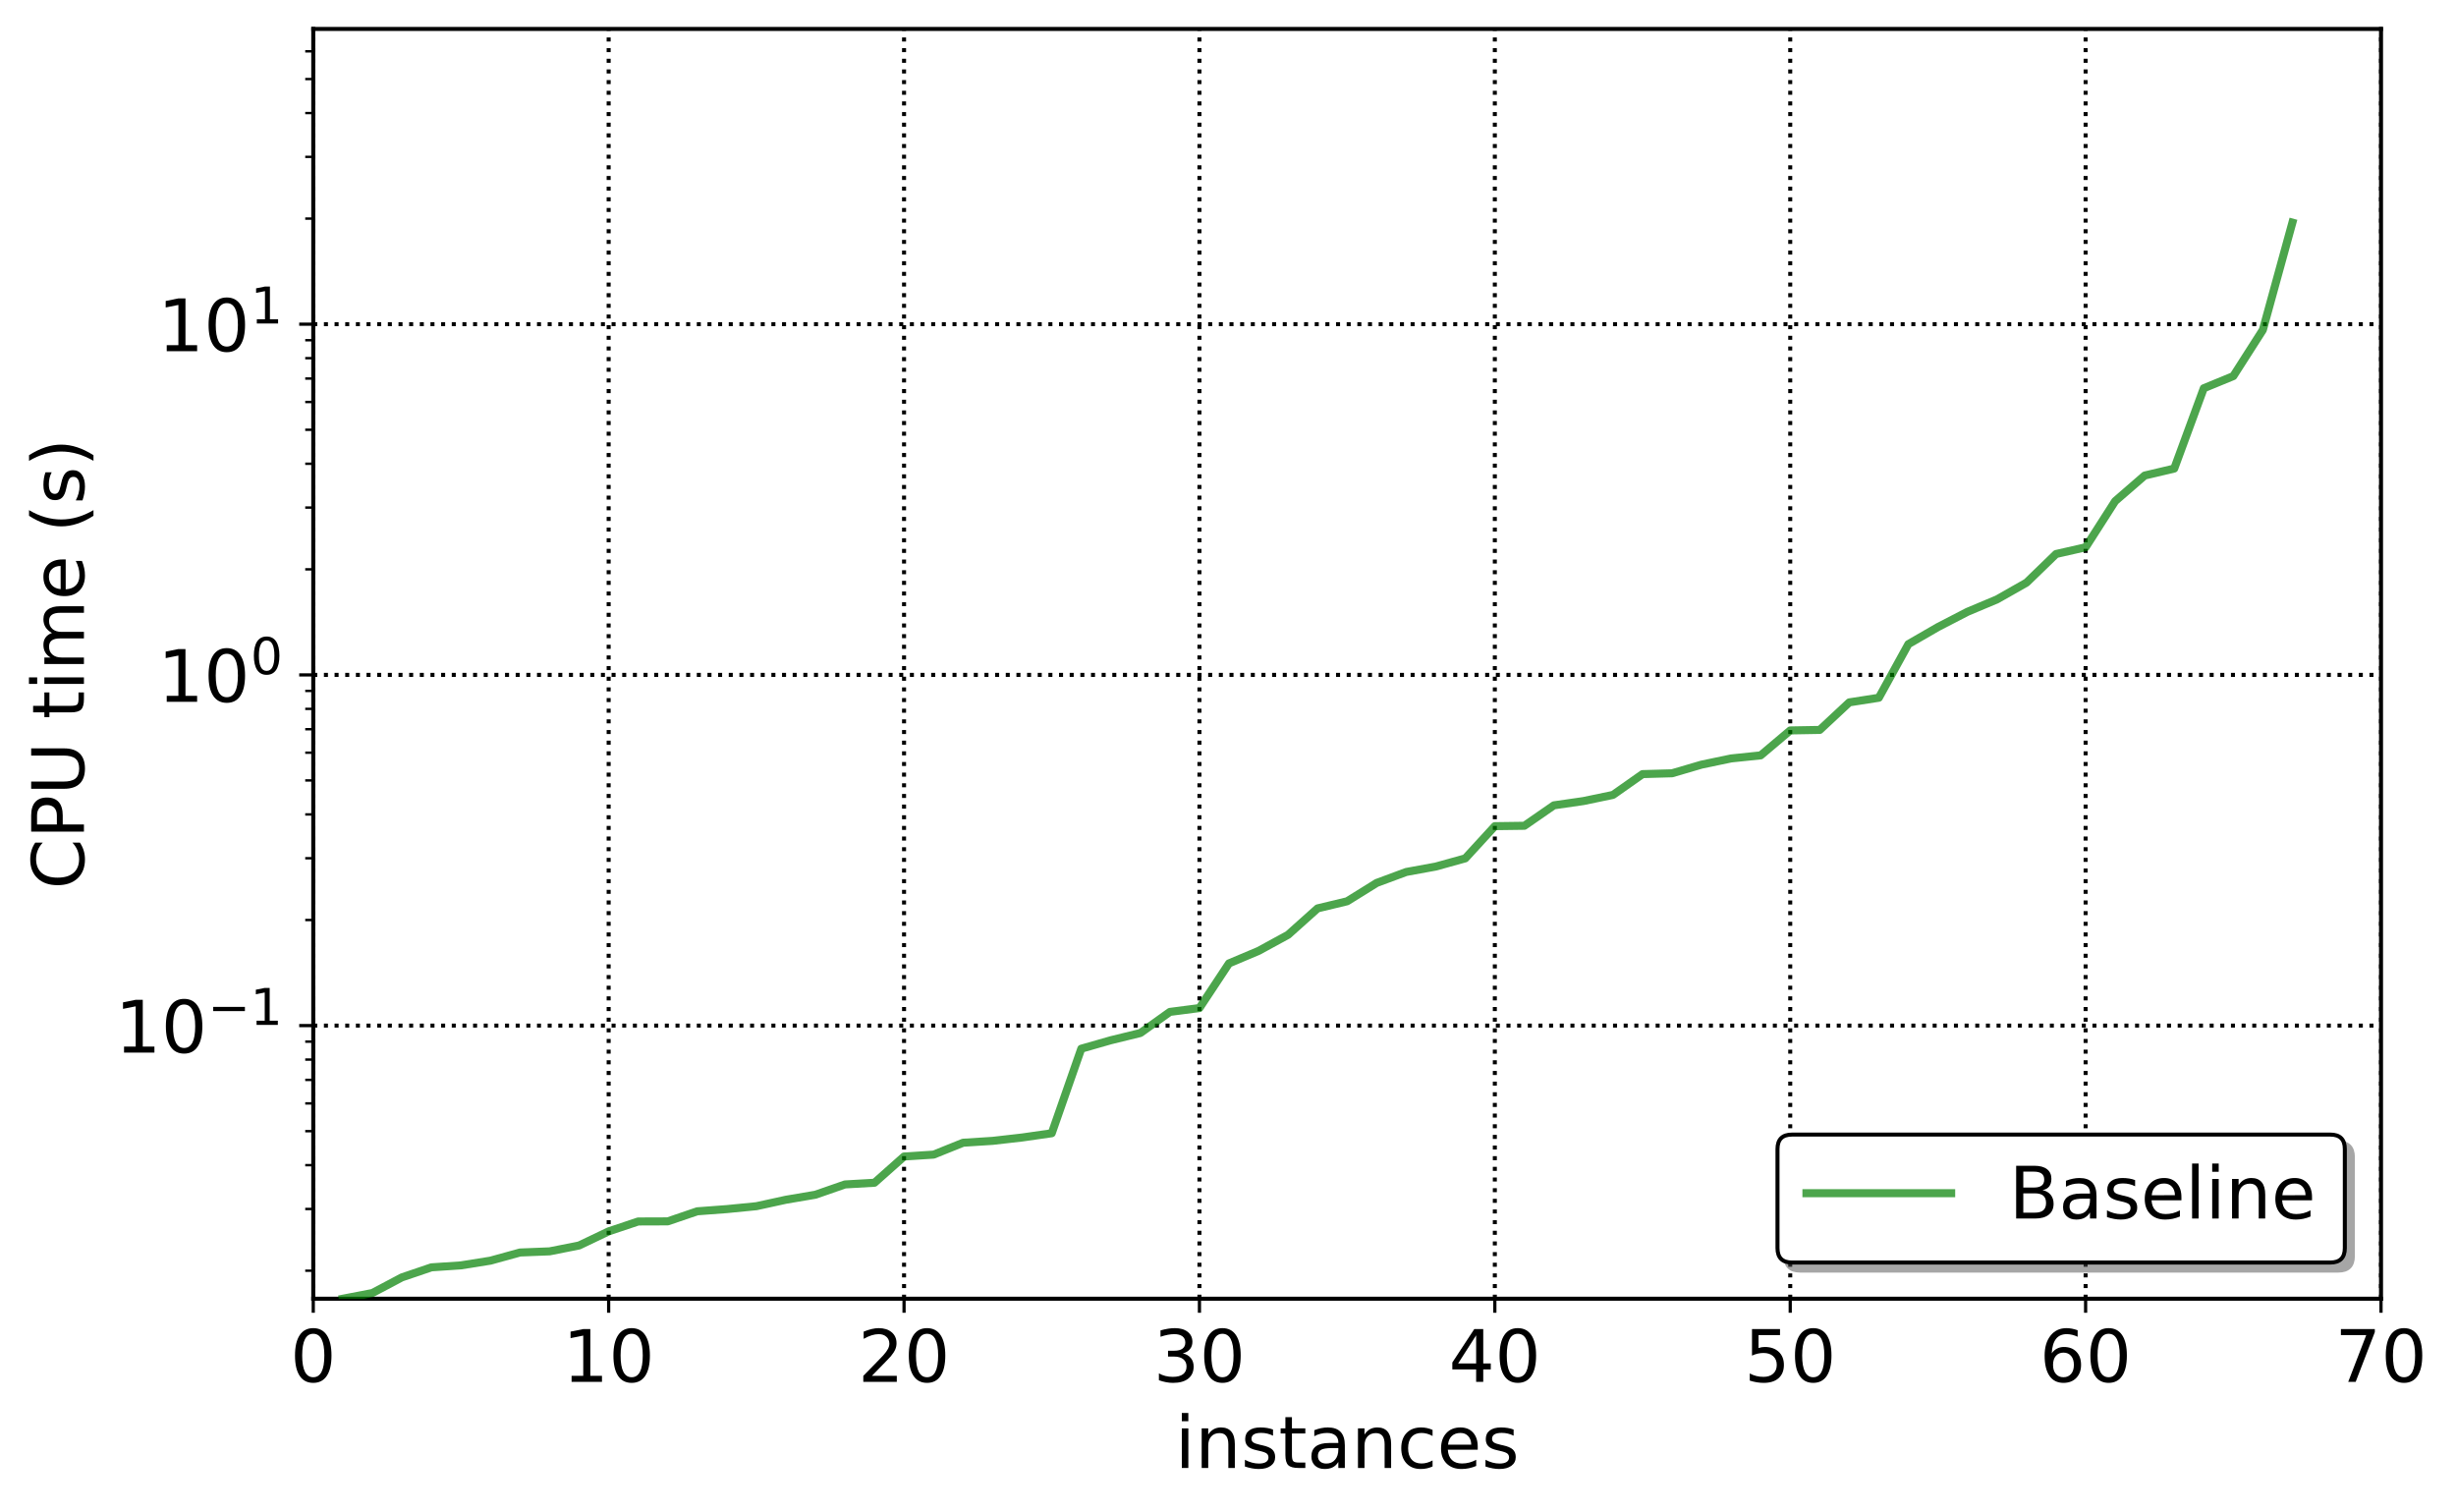
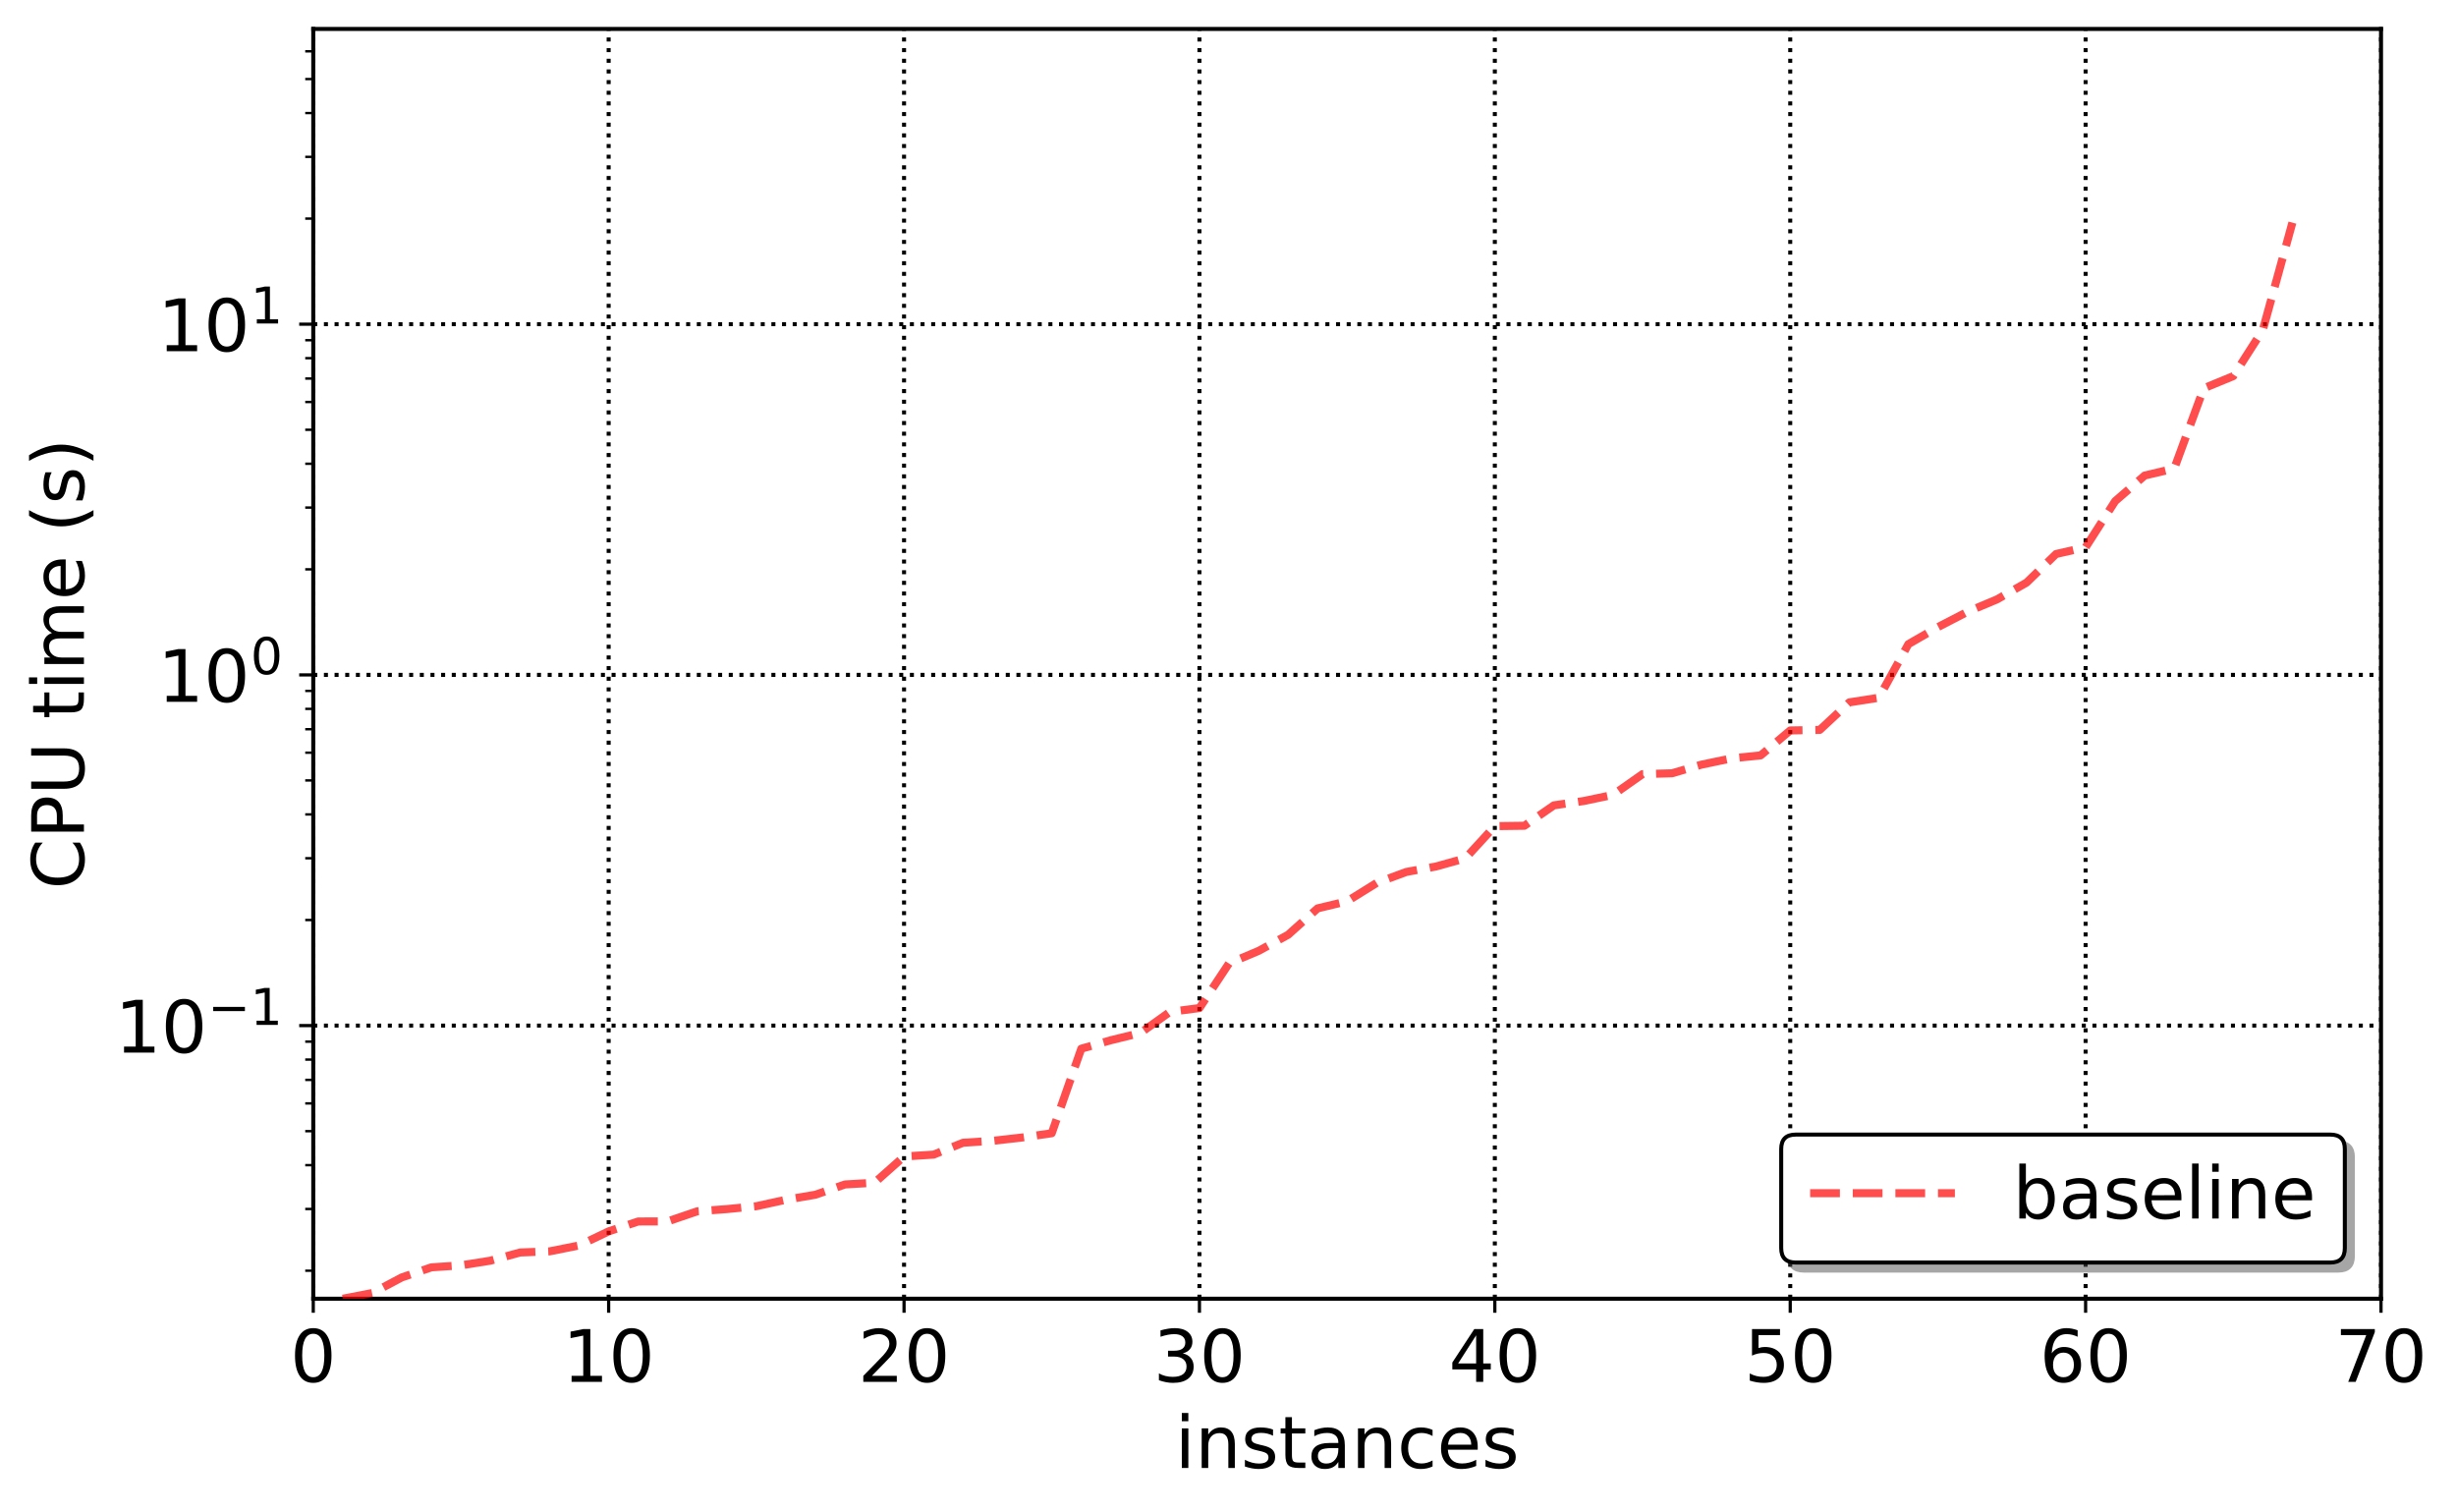
<svg xmlns="http://www.w3.org/2000/svg" xmlns:xlink="http://www.w3.org/1999/xlink" width="610.899pt" height="376.061pt" viewBox="0 0 610.899 376.061" version="1.1">
  <defs>
    <style type="text/css">*{stroke-linejoin: round; stroke-linecap: butt}</style>
  </defs>
  <g id="figure_1">
    <g id="patch_1">
      <path d="M 0 376.061  L 610.899 376.061  L 610.899 0  L 0 0  z " style="fill: #ffffff" />
    </g>
    <g id="axes_1">
      <g id="patch_2">
        <path d="M 77.921 323.02  L 592.247 323.02  L 592.247 7.2  L 77.921 7.2  z " style="fill: #ffffff" />
      </g>
      <g id="matplotlib.axis_1">
        <g id="xtick_1">
          <g id="line2d_1">
-             <path d="M 77.921 323.02  L 77.921 7.2  " clip-path="url(#p8b68c0d502)" style="fill: none; stroke-dasharray: 1,1.65; stroke-dashoffset: 0; stroke: #000000" />
+             <path d="M 77.921 323.02  L 77.921 7.2  " clip-path="url(#p8518ca86ad)" style="fill: none; stroke-dasharray: 1,1.65; stroke-dashoffset: 0; stroke: #000000" />
          </g>
          <g id="line2d_2">
            <defs>
-               <path id="m383a8f9077" d="M 0 0  L 0 3.5  " style="stroke: #000000; stroke-width: 0.8" />
+               <path id="m2bbc663493" d="M 0 0  L 0 3.5  " style="stroke: #000000; stroke-width: 0.8" />
            </defs>
            <g>
-               <use xlink:href="#m383a8f9077" x="77.921" y="323.02" style="stroke: #000000; stroke-width: 0.8" />
+               <use xlink:href="#m2bbc663493" x="77.921" y="323.02" style="stroke: #000000; stroke-width: 0.8" />
            </g>
          </g>
          <g id="text_1">
            <g transform="translate(72.19437 343.6973) scale(0.18 -0.18)">
              <defs>
                <path id="DejaVuSans-30" d="M 2034 4250  Q 1547 4250 1301 3770  Q 1056 3291 1056 2328  Q 1056 1369 1301 889  Q 1547 409 2034 409  Q 2525 409 2770 889  Q 3016 1369 3016 2328  Q 3016 3291 2770 3770  Q 2525 4250 2034 4250  z M 2034 4750  Q 2819 4750 3233 4129  Q 3647 3509 3647 2328  Q 3647 1150 3233 529  Q 2819 -91 2034 -91  Q 1250 -91 836 529  Q 422 1150 422 2328  Q 422 3509 836 4129  Q 1250 4750 2034 4750  z " transform="scale(0.015625)" />
              </defs>
              <use xlink:href="#DejaVuSans-30" />
            </g>
          </g>
        </g>
        <g id="xtick_2">
          <g id="line2d_3">
-             <path d="M 151.396 323.02  L 151.396 7.2  " clip-path="url(#p8b68c0d502)" style="fill: none; stroke-dasharray: 1,1.65; stroke-dashoffset: 0; stroke: #000000" />
+             <path d="M 151.396 323.02  L 151.396 7.2  " clip-path="url(#p8518ca86ad)" style="fill: none; stroke-dasharray: 1,1.65; stroke-dashoffset: 0; stroke: #000000" />
          </g>
          <g id="line2d_4">
            <g>
-               <use xlink:href="#m383a8f9077" x="151.396" y="323.02" style="stroke: #000000; stroke-width: 0.8" />
+               <use xlink:href="#m2bbc663493" x="151.396" y="323.02" style="stroke: #000000; stroke-width: 0.8" />
            </g>
          </g>
          <g id="text_2">
            <g transform="translate(139.9433 343.6973) scale(0.18 -0.18)">
              <defs>
                <path id="DejaVuSans-31" d="M 794 531  L 1825 531  L 1825 4091  L 703 3866  L 703 4441  L 1819 4666  L 2450 4666  L 2450 531  L 3481 531  L 3481 0  L 794 0  L 794 531  z " transform="scale(0.015625)" />
              </defs>
              <use xlink:href="#DejaVuSans-31" />
              <use xlink:href="#DejaVuSans-30" x="63.623" />
            </g>
          </g>
        </g>
        <g id="xtick_3">
          <g id="line2d_5">
-             <path d="M 224.871 323.02  L 224.871 7.2  " clip-path="url(#p8b68c0d502)" style="fill: none; stroke-dasharray: 1,1.65; stroke-dashoffset: 0; stroke: #000000" />
+             <path d="M 224.871 323.02  L 224.871 7.2  " clip-path="url(#p8518ca86ad)" style="fill: none; stroke-dasharray: 1,1.65; stroke-dashoffset: 0; stroke: #000000" />
          </g>
          <g id="line2d_6">
            <g>
-               <use xlink:href="#m383a8f9077" x="224.871" y="323.02" style="stroke: #000000; stroke-width: 0.8" />
+               <use xlink:href="#m2bbc663493" x="224.871" y="323.02" style="stroke: #000000; stroke-width: 0.8" />
            </g>
          </g>
          <g id="text_3">
            <g transform="translate(213.4184 343.6973) scale(0.18 -0.18)">
              <defs>
                <path id="DejaVuSans-32" d="M 1228 531  L 3431 531  L 3431 0  L 469 0  L 469 531  Q 828 903 1448 1529  Q 2069 2156 2228 2338  Q 2531 2678 2651 2914  Q 2772 3150 2772 3378  Q 2772 3750 2511 3984  Q 2250 4219 1831 4219  Q 1534 4219 1204 4116  Q 875 4013 500 3803  L 500 4441  Q 881 4594 1212 4672  Q 1544 4750 1819 4750  Q 2544 4750 2975 4387  Q 3406 4025 3406 3419  Q 3406 3131 3298 2873  Q 3191 2616 2906 2266  Q 2828 2175 2409 1742  Q 1991 1309 1228 531  z " transform="scale(0.015625)" />
              </defs>
              <use xlink:href="#DejaVuSans-32" />
              <use xlink:href="#DejaVuSans-30" x="63.623" />
            </g>
          </g>
        </g>
        <g id="xtick_4">
          <g id="line2d_7">
-             <path d="M 298.346 323.02  L 298.346 7.2  " clip-path="url(#p8b68c0d502)" style="fill: none; stroke-dasharray: 1,1.65; stroke-dashoffset: 0; stroke: #000000" />
+             <path d="M 298.346 323.02  L 298.346 7.2  " clip-path="url(#p8518ca86ad)" style="fill: none; stroke-dasharray: 1,1.65; stroke-dashoffset: 0; stroke: #000000" />
          </g>
          <g id="line2d_8">
            <g>
-               <use xlink:href="#m383a8f9077" x="298.346" y="323.02" style="stroke: #000000; stroke-width: 0.8" />
+               <use xlink:href="#m2bbc663493" x="298.346" y="323.02" style="stroke: #000000; stroke-width: 0.8" />
            </g>
          </g>
          <g id="text_4">
            <g transform="translate(286.8935 343.6973) scale(0.18 -0.18)">
              <defs>
                <path id="DejaVuSans-33" d="M 2597 2516  Q 3050 2419 3304 2112  Q 3559 1806 3559 1356  Q 3559 666 3084 287  Q 2609 -91 1734 -91  Q 1441 -91 1130 -33  Q 819 25 488 141  L 488 750  Q 750 597 1062 519  Q 1375 441 1716 441  Q 2309 441 2620 675  Q 2931 909 2931 1356  Q 2931 1769 2642 2001  Q 2353 2234 1838 2234  L 1294 2234  L 1294 2753  L 1863 2753  Q 2328 2753 2575 2939  Q 2822 3125 2822 3475  Q 2822 3834 2567 4026  Q 2313 4219 1838 4219  Q 1578 4219 1281 4162  Q 984 4106 628 3988  L 628 4550  Q 988 4650 1302 4700  Q 1616 4750 1894 4750  Q 2613 4750 3031 4423  Q 3450 4097 3450 3541  Q 3450 3153 3228 2886  Q 3006 2619 2597 2516  z " transform="scale(0.015625)" />
              </defs>
              <use xlink:href="#DejaVuSans-33" />
              <use xlink:href="#DejaVuSans-30" x="63.623" />
            </g>
          </g>
        </g>
        <g id="xtick_5">
          <g id="line2d_9">
-             <path d="M 371.821 323.02  L 371.821 7.2  " clip-path="url(#p8b68c0d502)" style="fill: none; stroke-dasharray: 1,1.65; stroke-dashoffset: 0; stroke: #000000" />
+             <path d="M 371.821 323.02  L 371.821 7.2  " clip-path="url(#p8518ca86ad)" style="fill: none; stroke-dasharray: 1,1.65; stroke-dashoffset: 0; stroke: #000000" />
          </g>
          <g id="line2d_10">
            <g>
-               <use xlink:href="#m383a8f9077" x="371.821" y="323.02" style="stroke: #000000; stroke-width: 0.8" />
+               <use xlink:href="#m2bbc663493" x="371.821" y="323.02" style="stroke: #000000; stroke-width: 0.8" />
            </g>
          </g>
          <g id="text_5">
            <g transform="translate(360.3686 343.6973) scale(0.18 -0.18)">
              <defs>
                <path id="DejaVuSans-34" d="M 2419 4116  L 825 1625  L 2419 1625  L 2419 4116  z M 2253 4666  L 3047 4666  L 3047 1625  L 3713 1625  L 3713 1100  L 3047 1100  L 3047 0  L 2419 0  L 2419 1100  L 313 1100  L 313 1709  L 2253 4666  z " transform="scale(0.015625)" />
              </defs>
              <use xlink:href="#DejaVuSans-34" />
              <use xlink:href="#DejaVuSans-30" x="63.623" />
            </g>
          </g>
        </g>
        <g id="xtick_6">
          <g id="line2d_11">
-             <path d="M 445.296 323.02  L 445.296 7.2  " clip-path="url(#p8b68c0d502)" style="fill: none; stroke-dasharray: 1,1.65; stroke-dashoffset: 0; stroke: #000000" />
+             <path d="M 445.296 323.02  L 445.296 7.2  " clip-path="url(#p8518ca86ad)" style="fill: none; stroke-dasharray: 1,1.65; stroke-dashoffset: 0; stroke: #000000" />
          </g>
          <g id="line2d_12">
            <g>
-               <use xlink:href="#m383a8f9077" x="445.296" y="323.02" style="stroke: #000000; stroke-width: 0.8" />
+               <use xlink:href="#m2bbc663493" x="445.296" y="323.02" style="stroke: #000000; stroke-width: 0.8" />
            </g>
          </g>
          <g id="text_6">
            <g transform="translate(433.8438 343.6973) scale(0.18 -0.18)">
              <defs>
                <path id="DejaVuSans-35" d="M 691 4666  L 3169 4666  L 3169 4134  L 1269 4134  L 1269 2991  Q 1406 3038 1543 3061  Q 1681 3084 1819 3084  Q 2600 3084 3056 2656  Q 3513 2228 3513 1497  Q 3513 744 3044 326  Q 2575 -91 1722 -91  Q 1428 -91 1123 -41  Q 819 9 494 109  L 494 744  Q 775 591 1075 516  Q 1375 441 1709 441  Q 2250 441 2565 725  Q 2881 1009 2881 1497  Q 2881 1984 2565 2268  Q 2250 2553 1709 2553  Q 1456 2553 1204 2497  Q 953 2441 691 2322  L 691 4666  z " transform="scale(0.015625)" />
              </defs>
              <use xlink:href="#DejaVuSans-35" />
              <use xlink:href="#DejaVuSans-30" x="63.623" />
            </g>
          </g>
        </g>
        <g id="xtick_7">
          <g id="line2d_13">
-             <path d="M 518.771 323.02  L 518.771 7.2  " clip-path="url(#p8b68c0d502)" style="fill: none; stroke-dasharray: 1,1.65; stroke-dashoffset: 0; stroke: #000000" />
+             <path d="M 518.771 323.02  L 518.771 7.2  " clip-path="url(#p8518ca86ad)" style="fill: none; stroke-dasharray: 1,1.65; stroke-dashoffset: 0; stroke: #000000" />
          </g>
          <g id="line2d_14">
            <g>
-               <use xlink:href="#m383a8f9077" x="518.771" y="323.02" style="stroke: #000000; stroke-width: 0.8" />
+               <use xlink:href="#m2bbc663493" x="518.771" y="323.02" style="stroke: #000000; stroke-width: 0.8" />
            </g>
          </g>
          <g id="text_7">
            <g transform="translate(507.3189 343.6973) scale(0.18 -0.18)">
              <defs>
                <path id="DejaVuSans-36" d="M 2113 2584  Q 1688 2584 1439 2293  Q 1191 2003 1191 1497  Q 1191 994 1439 701  Q 1688 409 2113 409  Q 2538 409 2786 701  Q 3034 994 3034 1497  Q 3034 2003 2786 2293  Q 2538 2584 2113 2584  z M 3366 4563  L 3366 3988  Q 3128 4100 2886 4159  Q 2644 4219 2406 4219  Q 1781 4219 1451 3797  Q 1122 3375 1075 2522  Q 1259 2794 1537 2939  Q 1816 3084 2150 3084  Q 2853 3084 3261 2657  Q 3669 2231 3669 1497  Q 3669 778 3244 343  Q 2819 -91 2113 -91  Q 1303 -91 875 529  Q 447 1150 447 2328  Q 447 3434 972 4092  Q 1497 4750 2381 4750  Q 2619 4750 2861 4703  Q 3103 4656 3366 4563  z " transform="scale(0.015625)" />
              </defs>
              <use xlink:href="#DejaVuSans-36" />
              <use xlink:href="#DejaVuSans-30" x="63.623" />
            </g>
          </g>
        </g>
        <g id="xtick_8">
          <g id="line2d_15">
-             <path d="M 592.247 323.02  L 592.247 7.2  " clip-path="url(#p8b68c0d502)" style="fill: none; stroke-dasharray: 1,1.65; stroke-dashoffset: 0; stroke: #000000" />
+             <path d="M 592.247 323.02  L 592.247 7.2  " clip-path="url(#p8518ca86ad)" style="fill: none; stroke-dasharray: 1,1.65; stroke-dashoffset: 0; stroke: #000000" />
          </g>
          <g id="line2d_16">
            <g>
-               <use xlink:href="#m383a8f9077" x="592.247" y="323.02" style="stroke: #000000; stroke-width: 0.8" />
+               <use xlink:href="#m2bbc663493" x="592.247" y="323.02" style="stroke: #000000; stroke-width: 0.8" />
            </g>
          </g>
          <g id="text_8">
            <g transform="translate(580.794 343.6973) scale(0.18 -0.18)">
              <defs>
                <path id="DejaVuSans-37" d="M 525 4666  L 3525 4666  L 3525 4397  L 1831 0  L 1172 0  L 2766 4134  L 525 4134  L 525 4666  z " transform="scale(0.015625)" />
              </defs>
              <use xlink:href="#DejaVuSans-37" />
              <use xlink:href="#DejaVuSans-30" x="63.623" />
            </g>
          </g>
        </g>
        <g id="text_9">
          <g transform="translate(292.2689 365.1179) scale(0.18 -0.18)">
            <defs>
              <path id="DejaVuSans-69" d="M 603 3500  L 1178 3500  L 1178 0  L 603 0  L 603 3500  z M 603 4863  L 1178 4863  L 1178 4134  L 603 4134  L 603 4863  z " transform="scale(0.015625)" />
              <path id="DejaVuSans-6e" d="M 3513 2113  L 3513 0  L 2938 0  L 2938 2094  Q 2938 2591 2744 2837  Q 2550 3084 2163 3084  Q 1697 3084 1428 2787  Q 1159 2491 1159 1978  L 1159 0  L 581 0  L 581 3500  L 1159 3500  L 1159 2956  Q 1366 3272 1645 3428  Q 1925 3584 2291 3584  Q 2894 3584 3203 3211  Q 3513 2838 3513 2113  z " transform="scale(0.015625)" />
              <path id="DejaVuSans-73" d="M 2834 3397  L 2834 2853  Q 2591 2978 2328 3040  Q 2066 3103 1784 3103  Q 1356 3103 1142 2972  Q 928 2841 928 2578  Q 928 2378 1081 2264  Q 1234 2150 1697 2047  L 1894 2003  Q 2506 1872 2764 1633  Q 3022 1394 3022 966  Q 3022 478 2636 193  Q 2250 -91 1575 -91  Q 1294 -91 989 -36  Q 684 19 347 128  L 347 722  Q 666 556 975 473  Q 1284 391 1588 391  Q 1994 391 2212 530  Q 2431 669 2431 922  Q 2431 1156 2273 1281  Q 2116 1406 1581 1522  L 1381 1569  Q 847 1681 609 1914  Q 372 2147 372 2553  Q 372 3047 722 3315  Q 1072 3584 1716 3584  Q 2034 3584 2315 3537  Q 2597 3491 2834 3397  z " transform="scale(0.015625)" />
              <path id="DejaVuSans-74" d="M 1172 4494  L 1172 3500  L 2356 3500  L 2356 3053  L 1172 3053  L 1172 1153  Q 1172 725 1289 603  Q 1406 481 1766 481  L 2356 481  L 2356 0  L 1766 0  Q 1100 0 847 248  Q 594 497 594 1153  L 594 3053  L 172 3053  L 172 3500  L 594 3500  L 594 4494  L 1172 4494  z " transform="scale(0.015625)" />
              <path id="DejaVuSans-61" d="M 2194 1759  Q 1497 1759 1228 1600  Q 959 1441 959 1056  Q 959 750 1161 570  Q 1363 391 1709 391  Q 2188 391 2477 730  Q 2766 1069 2766 1631  L 2766 1759  L 2194 1759  z M 3341 1997  L 3341 0  L 2766 0  L 2766 531  Q 2569 213 2275 61  Q 1981 -91 1556 -91  Q 1019 -91 701 211  Q 384 513 384 1019  Q 384 1609 779 1909  Q 1175 2209 1959 2209  L 2766 2209  L 2766 2266  Q 2766 2663 2505 2880  Q 2244 3097 1772 3097  Q 1472 3097 1187 3025  Q 903 2953 641 2809  L 641 3341  Q 956 3463 1253 3523  Q 1550 3584 1831 3584  Q 2591 3584 2966 3190  Q 3341 2797 3341 1997  z " transform="scale(0.015625)" />
              <path id="DejaVuSans-63" d="M 3122 3366  L 3122 2828  Q 2878 2963 2633 3030  Q 2388 3097 2138 3097  Q 1578 3097 1268 2742  Q 959 2388 959 1747  Q 959 1106 1268 751  Q 1578 397 2138 397  Q 2388 397 2633 464  Q 2878 531 3122 666  L 3122 134  Q 2881 22 2623 -34  Q 2366 -91 2075 -91  Q 1284 -91 818 406  Q 353 903 353 1747  Q 353 2603 823 3093  Q 1294 3584 2113 3584  Q 2378 3584 2631 3529  Q 2884 3475 3122 3366  z " transform="scale(0.015625)" />
              <path id="DejaVuSans-65" d="M 3597 1894  L 3597 1613  L 953 1613  Q 991 1019 1311 708  Q 1631 397 2203 397  Q 2534 397 2845 478  Q 3156 559 3463 722  L 3463 178  Q 3153 47 2828 -22  Q 2503 -91 2169 -91  Q 1331 -91 842 396  Q 353 884 353 1716  Q 353 2575 817 3079  Q 1281 3584 2069 3584  Q 2775 3584 3186 3129  Q 3597 2675 3597 1894  z M 3022 2063  Q 3016 2534 2758 2815  Q 2500 3097 2075 3097  Q 1594 3097 1305 2825  Q 1016 2553 972 2059  L 3022 2063  z " transform="scale(0.015625)" />
            </defs>
            <use xlink:href="#DejaVuSans-69" />
            <use xlink:href="#DejaVuSans-6e" x="27.783" />
            <use xlink:href="#DejaVuSans-73" x="91.162" />
            <use xlink:href="#DejaVuSans-74" x="143.262" />
            <use xlink:href="#DejaVuSans-61" x="182.471" />
            <use xlink:href="#DejaVuSans-6e" x="243.75" />
            <use xlink:href="#DejaVuSans-63" x="307.129" />
            <use xlink:href="#DejaVuSans-65" x="362.109" />
            <use xlink:href="#DejaVuSans-73" x="423.633" />
          </g>
        </g>
      </g>
      <g id="matplotlib.axis_2">
        <g id="ytick_1">
          <g id="line2d_17">
-             <path d="M 77.921 255.086  L 592.247 255.086  " clip-path="url(#p8b68c0d502)" style="fill: none; stroke-dasharray: 1,1.65; stroke-dashoffset: 0; stroke: #000000" />
+             <path d="M 77.921 255.086  L 592.247 255.086  " clip-path="url(#p8518ca86ad)" style="fill: none; stroke-dasharray: 1,1.65; stroke-dashoffset: 0; stroke: #000000" />
          </g>
          <g id="line2d_18">
            <defs>
-               <path id="me6c66f7b14" d="M 0 0  L -3.5 0  " style="stroke: #000000; stroke-width: 0.8" />
+               <path id="mf8b6338111" d="M 0 0  L -3.5 0  " style="stroke: #000000; stroke-width: 0.8" />
            </defs>
            <g>
-               <use xlink:href="#me6c66f7b14" x="77.921" y="255.086" style="stroke: #000000; stroke-width: 0.8" />
+               <use xlink:href="#mf8b6338111" x="77.921" y="255.086" style="stroke: #000000; stroke-width: 0.8" />
            </g>
          </g>
          <g id="text_10">
            <g transform="translate(28.62063 261.9246) scale(0.18 -0.18)">
              <defs>
                <path id="DejaVuSans-2212" d="M 678 2272  L 4684 2272  L 4684 1741  L 678 1741  L 678 2272  z " transform="scale(0.015625)" />
              </defs>
              <use xlink:href="#DejaVuSans-31" transform="translate(0 0.684375)" />
              <use xlink:href="#DejaVuSans-30" transform="translate(63.62305 0.684375)" />
              <use xlink:href="#DejaVuSans-2212" transform="translate(128.2031 38.96563) scale(0.7)" />
              <use xlink:href="#DejaVuSans-31" transform="translate(186.8555 38.96563) scale(0.7)" />
            </g>
          </g>
        </g>
        <g id="ytick_2">
          <g id="line2d_19">
-             <path d="M 77.921 167.86  L 592.247 167.86  " clip-path="url(#p8b68c0d502)" style="fill: none; stroke-dasharray: 1,1.65; stroke-dashoffset: 0; stroke: #000000" />
+             <path d="M 77.921 167.86  L 592.247 167.86  " clip-path="url(#p8518ca86ad)" style="fill: none; stroke-dasharray: 1,1.65; stroke-dashoffset: 0; stroke: #000000" />
          </g>
          <g id="line2d_20">
            <g>
-               <use xlink:href="#me6c66f7b14" x="77.921" y="167.86" style="stroke: #000000; stroke-width: 0.8" />
+               <use xlink:href="#mf8b6338111" x="77.921" y="167.86" style="stroke: #000000; stroke-width: 0.8" />
            </g>
          </g>
          <g id="text_11">
            <g transform="translate(39.24063 174.6981) scale(0.18 -0.18)">
              <use xlink:href="#DejaVuSans-31" transform="translate(0 0.765625)" />
              <use xlink:href="#DejaVuSans-30" transform="translate(63.62305 0.765625)" />
              <use xlink:href="#DejaVuSans-30" transform="translate(128.2031 39.04688) scale(0.7)" />
            </g>
          </g>
        </g>
        <g id="ytick_3">
          <g id="line2d_21">
-             <path d="M 77.921 80.633  L 592.247 80.633  " clip-path="url(#p8b68c0d502)" style="fill: none; stroke-dasharray: 1,1.65; stroke-dashoffset: 0; stroke: #000000" />
+             <path d="M 77.921 80.633  L 592.247 80.633  " clip-path="url(#p8518ca86ad)" style="fill: none; stroke-dasharray: 1,1.65; stroke-dashoffset: 0; stroke: #000000" />
          </g>
          <g id="line2d_22">
            <g>
-               <use xlink:href="#me6c66f7b14" x="77.921" y="80.633" style="stroke: #000000; stroke-width: 0.8" />
+               <use xlink:href="#mf8b6338111" x="77.921" y="80.633" style="stroke: #000000; stroke-width: 0.8" />
            </g>
          </g>
          <g id="text_12">
            <g transform="translate(39.24063 87.47166) scale(0.18 -0.18)">
              <use xlink:href="#DejaVuSans-31" transform="translate(0 0.684375)" />
              <use xlink:href="#DejaVuSans-30" transform="translate(63.62305 0.684375)" />
              <use xlink:href="#DejaVuSans-31" transform="translate(128.2031 38.96563) scale(0.7)" />
            </g>
          </g>
        </g>
        <g id="ytick_4">
          <g id="line2d_23">
            <defs>
-               <path id="m34ba5b3b4e" d="M 0 0  L -2 0  " style="stroke: #000000; stroke-width: 0.6" />
+               <path id="mf61c988f23" d="M 0 0  L -2 0  " style="stroke: #000000; stroke-width: 0.6" />
            </defs>
            <g>
-               <use xlink:href="#m34ba5b3b4e" x="77.921" y="316.055" style="stroke: #000000; stroke-width: 0.6" />
+               <use xlink:href="#mf61c988f23" x="77.921" y="316.055" style="stroke: #000000; stroke-width: 0.6" />
            </g>
          </g>
        </g>
        <g id="ytick_5">
          <g id="line2d_24">
            <g>
-               <use xlink:href="#m34ba5b3b4e" x="77.921" y="300.695" style="stroke: #000000; stroke-width: 0.6" />
+               <use xlink:href="#mf61c988f23" x="77.921" y="300.695" style="stroke: #000000; stroke-width: 0.6" />
            </g>
          </g>
        </g>
        <g id="ytick_6">
          <g id="line2d_25">
            <g>
-               <use xlink:href="#m34ba5b3b4e" x="77.921" y="289.797" style="stroke: #000000; stroke-width: 0.6" />
+               <use xlink:href="#mf61c988f23" x="77.921" y="289.797" style="stroke: #000000; stroke-width: 0.6" />
            </g>
          </g>
        </g>
        <g id="ytick_7">
          <g id="line2d_26">
            <g>
-               <use xlink:href="#m34ba5b3b4e" x="77.921" y="281.344" style="stroke: #000000; stroke-width: 0.6" />
+               <use xlink:href="#mf61c988f23" x="77.921" y="281.344" style="stroke: #000000; stroke-width: 0.6" />
            </g>
          </g>
        </g>
        <g id="ytick_8">
          <g id="line2d_27">
            <g>
-               <use xlink:href="#m34ba5b3b4e" x="77.921" y="274.437" style="stroke: #000000; stroke-width: 0.6" />
+               <use xlink:href="#mf61c988f23" x="77.921" y="274.437" style="stroke: #000000; stroke-width: 0.6" />
            </g>
          </g>
        </g>
        <g id="ytick_9">
          <g id="line2d_28">
            <g>
-               <use xlink:href="#m34ba5b3b4e" x="77.921" y="268.598" style="stroke: #000000; stroke-width: 0.6" />
+               <use xlink:href="#mf61c988f23" x="77.921" y="268.598" style="stroke: #000000; stroke-width: 0.6" />
            </g>
          </g>
        </g>
        <g id="ytick_10">
          <g id="line2d_29">
            <g>
-               <use xlink:href="#m34ba5b3b4e" x="77.921" y="263.539" style="stroke: #000000; stroke-width: 0.6" />
+               <use xlink:href="#mf61c988f23" x="77.921" y="263.539" style="stroke: #000000; stroke-width: 0.6" />
            </g>
          </g>
        </g>
        <g id="ytick_11">
          <g id="line2d_30">
            <g>
-               <use xlink:href="#m34ba5b3b4e" x="77.921" y="259.077" style="stroke: #000000; stroke-width: 0.6" />
+               <use xlink:href="#mf61c988f23" x="77.921" y="259.077" style="stroke: #000000; stroke-width: 0.6" />
            </g>
          </g>
        </g>
        <g id="ytick_12">
          <g id="line2d_31">
            <g>
-               <use xlink:href="#m34ba5b3b4e" x="77.921" y="228.828" style="stroke: #000000; stroke-width: 0.6" />
+               <use xlink:href="#mf61c988f23" x="77.921" y="228.828" style="stroke: #000000; stroke-width: 0.6" />
            </g>
          </g>
        </g>
        <g id="ytick_13">
          <g id="line2d_32">
            <g>
-               <use xlink:href="#m34ba5b3b4e" x="77.921" y="213.468" style="stroke: #000000; stroke-width: 0.6" />
+               <use xlink:href="#mf61c988f23" x="77.921" y="213.468" style="stroke: #000000; stroke-width: 0.6" />
            </g>
          </g>
        </g>
        <g id="ytick_14">
          <g id="line2d_33">
            <g>
-               <use xlink:href="#m34ba5b3b4e" x="77.921" y="202.57" style="stroke: #000000; stroke-width: 0.6" />
+               <use xlink:href="#mf61c988f23" x="77.921" y="202.57" style="stroke: #000000; stroke-width: 0.6" />
            </g>
          </g>
        </g>
        <g id="ytick_15">
          <g id="line2d_34">
            <g>
-               <use xlink:href="#m34ba5b3b4e" x="77.921" y="194.117" style="stroke: #000000; stroke-width: 0.6" />
+               <use xlink:href="#mf61c988f23" x="77.921" y="194.117" style="stroke: #000000; stroke-width: 0.6" />
            </g>
          </g>
        </g>
        <g id="ytick_16">
          <g id="line2d_35">
            <g>
-               <use xlink:href="#m34ba5b3b4e" x="77.921" y="187.211" style="stroke: #000000; stroke-width: 0.6" />
+               <use xlink:href="#mf61c988f23" x="77.921" y="187.211" style="stroke: #000000; stroke-width: 0.6" />
            </g>
          </g>
        </g>
        <g id="ytick_17">
          <g id="line2d_36">
            <g>
-               <use xlink:href="#m34ba5b3b4e" x="77.921" y="181.371" style="stroke: #000000; stroke-width: 0.6" />
+               <use xlink:href="#mf61c988f23" x="77.921" y="181.371" style="stroke: #000000; stroke-width: 0.6" />
            </g>
          </g>
        </g>
        <g id="ytick_18">
          <g id="line2d_37">
            <g>
-               <use xlink:href="#m34ba5b3b4e" x="77.921" y="176.313" style="stroke: #000000; stroke-width: 0.6" />
+               <use xlink:href="#mf61c988f23" x="77.921" y="176.313" style="stroke: #000000; stroke-width: 0.6" />
            </g>
          </g>
        </g>
        <g id="ytick_19">
          <g id="line2d_38">
            <g>
-               <use xlink:href="#m34ba5b3b4e" x="77.921" y="171.851" style="stroke: #000000; stroke-width: 0.6" />
+               <use xlink:href="#mf61c988f23" x="77.921" y="171.851" style="stroke: #000000; stroke-width: 0.6" />
            </g>
          </g>
        </g>
        <g id="ytick_20">
          <g id="line2d_39">
            <g>
-               <use xlink:href="#m34ba5b3b4e" x="77.921" y="141.602" style="stroke: #000000; stroke-width: 0.6" />
+               <use xlink:href="#mf61c988f23" x="77.921" y="141.602" style="stroke: #000000; stroke-width: 0.6" />
            </g>
          </g>
        </g>
        <g id="ytick_21">
          <g id="line2d_40">
            <g>
-               <use xlink:href="#m34ba5b3b4e" x="77.921" y="126.242" style="stroke: #000000; stroke-width: 0.6" />
+               <use xlink:href="#mf61c988f23" x="77.921" y="126.242" style="stroke: #000000; stroke-width: 0.6" />
            </g>
          </g>
        </g>
        <g id="ytick_22">
          <g id="line2d_41">
            <g>
-               <use xlink:href="#m34ba5b3b4e" x="77.921" y="115.344" style="stroke: #000000; stroke-width: 0.6" />
+               <use xlink:href="#mf61c988f23" x="77.921" y="115.344" style="stroke: #000000; stroke-width: 0.6" />
            </g>
          </g>
        </g>
        <g id="ytick_23">
          <g id="line2d_42">
            <g>
-               <use xlink:href="#m34ba5b3b4e" x="77.921" y="106.891" style="stroke: #000000; stroke-width: 0.6" />
+               <use xlink:href="#mf61c988f23" x="77.921" y="106.891" style="stroke: #000000; stroke-width: 0.6" />
            </g>
          </g>
        </g>
        <g id="ytick_24">
          <g id="line2d_43">
            <g>
-               <use xlink:href="#m34ba5b3b4e" x="77.921" y="99.984" style="stroke: #000000; stroke-width: 0.6" />
+               <use xlink:href="#mf61c988f23" x="77.921" y="99.984" style="stroke: #000000; stroke-width: 0.6" />
            </g>
          </g>
        </g>
        <g id="ytick_25">
          <g id="line2d_44">
            <g>
-               <use xlink:href="#m34ba5b3b4e" x="77.921" y="94.145" style="stroke: #000000; stroke-width: 0.6" />
+               <use xlink:href="#mf61c988f23" x="77.921" y="94.145" style="stroke: #000000; stroke-width: 0.6" />
            </g>
          </g>
        </g>
        <g id="ytick_26">
          <g id="line2d_45">
            <g>
-               <use xlink:href="#m34ba5b3b4e" x="77.921" y="89.086" style="stroke: #000000; stroke-width: 0.6" />
+               <use xlink:href="#mf61c988f23" x="77.921" y="89.086" style="stroke: #000000; stroke-width: 0.6" />
            </g>
          </g>
        </g>
        <g id="ytick_27">
          <g id="line2d_46">
            <g>
-               <use xlink:href="#m34ba5b3b4e" x="77.921" y="84.624" style="stroke: #000000; stroke-width: 0.6" />
+               <use xlink:href="#mf61c988f23" x="77.921" y="84.624" style="stroke: #000000; stroke-width: 0.6" />
            </g>
          </g>
        </g>
        <g id="ytick_28">
          <g id="line2d_47">
            <g>
-               <use xlink:href="#m34ba5b3b4e" x="77.921" y="54.375" style="stroke: #000000; stroke-width: 0.6" />
+               <use xlink:href="#mf61c988f23" x="77.921" y="54.375" style="stroke: #000000; stroke-width: 0.6" />
            </g>
          </g>
        </g>
        <g id="ytick_29">
          <g id="line2d_48">
            <g>
-               <use xlink:href="#m34ba5b3b4e" x="77.921" y="39.015" style="stroke: #000000; stroke-width: 0.6" />
+               <use xlink:href="#mf61c988f23" x="77.921" y="39.015" style="stroke: #000000; stroke-width: 0.6" />
            </g>
          </g>
        </g>
        <g id="ytick_30">
          <g id="line2d_49">
            <g>
-               <use xlink:href="#m34ba5b3b4e" x="77.921" y="28.117" style="stroke: #000000; stroke-width: 0.6" />
+               <use xlink:href="#mf61c988f23" x="77.921" y="28.117" style="stroke: #000000; stroke-width: 0.6" />
            </g>
          </g>
        </g>
        <g id="ytick_31">
          <g id="line2d_50">
            <g>
-               <use xlink:href="#m34ba5b3b4e" x="77.921" y="19.664" style="stroke: #000000; stroke-width: 0.6" />
+               <use xlink:href="#mf61c988f23" x="77.921" y="19.664" style="stroke: #000000; stroke-width: 0.6" />
            </g>
          </g>
        </g>
        <g id="ytick_32">
          <g id="line2d_51">
            <g>
-               <use xlink:href="#m34ba5b3b4e" x="77.921" y="12.758" style="stroke: #000000; stroke-width: 0.6" />
+               <use xlink:href="#mf61c988f23" x="77.921" y="12.758" style="stroke: #000000; stroke-width: 0.6" />
            </g>
          </g>
        </g>
        <g id="text_13">
          <g transform="translate(20.87719 221.173) rotate(-90) scale(0.18 -0.18)">
            <defs>
              <path id="DejaVuSans-43" d="M 4122 4306  L 4122 3641  Q 3803 3938 3442 4084  Q 3081 4231 2675 4231  Q 1875 4231 1450 3742  Q 1025 3253 1025 2328  Q 1025 1406 1450 917  Q 1875 428 2675 428  Q 3081 428 3442 575  Q 3803 722 4122 1019  L 4122 359  Q 3791 134 3420 21  Q 3050 -91 2638 -91  Q 1578 -91 968 557  Q 359 1206 359 2328  Q 359 3453 968 4101  Q 1578 4750 2638 4750  Q 3056 4750 3426 4639  Q 3797 4528 4122 4306  z " transform="scale(0.015625)" />
              <path id="DejaVuSans-50" d="M 1259 4147  L 1259 2394  L 2053 2394  Q 2494 2394 2734 2622  Q 2975 2850 2975 3272  Q 2975 3691 2734 3919  Q 2494 4147 2053 4147  L 1259 4147  z M 628 4666  L 2053 4666  Q 2838 4666 3239 4311  Q 3641 3956 3641 3272  Q 3641 2581 3239 2228  Q 2838 1875 2053 1875  L 1259 1875  L 1259 0  L 628 0  L 628 4666  z " transform="scale(0.015625)" />
              <path id="DejaVuSans-55" d="M 556 4666  L 1191 4666  L 1191 1831  Q 1191 1081 1462 751  Q 1734 422 2344 422  Q 2950 422 3222 751  Q 3494 1081 3494 1831  L 3494 4666  L 4128 4666  L 4128 1753  Q 4128 841 3676 375  Q 3225 -91 2344 -91  Q 1459 -91 1007 375  Q 556 841 556 1753  L 556 4666  z " transform="scale(0.015625)" />
              <path id="DejaVuSans-20" transform="scale(0.015625)" />
              <path id="DejaVuSans-6d" d="M 3328 2828  Q 3544 3216 3844 3400  Q 4144 3584 4550 3584  Q 5097 3584 5394 3201  Q 5691 2819 5691 2113  L 5691 0  L 5113 0  L 5113 2094  Q 5113 2597 4934 2840  Q 4756 3084 4391 3084  Q 3944 3084 3684 2787  Q 3425 2491 3425 1978  L 3425 0  L 2847 0  L 2847 2094  Q 2847 2600 2669 2842  Q 2491 3084 2119 3084  Q 1678 3084 1418 2786  Q 1159 2488 1159 1978  L 1159 0  L 581 0  L 581 3500  L 1159 3500  L 1159 2956  Q 1356 3278 1631 3431  Q 1906 3584 2284 3584  Q 2666 3584 2933 3390  Q 3200 3197 3328 2828  z " transform="scale(0.015625)" />
              <path id="DejaVuSans-28" d="M 1984 4856  Q 1566 4138 1362 3434  Q 1159 2731 1159 2009  Q 1159 1288 1364 580  Q 1569 -128 1984 -844  L 1484 -844  Q 1016 -109 783 600  Q 550 1309 550 2009  Q 550 2706 781 3412  Q 1013 4119 1484 4856  L 1984 4856  z " transform="scale(0.015625)" />
              <path id="DejaVuSans-29" d="M 513 4856  L 1013 4856  Q 1481 4119 1714 3412  Q 1947 2706 1947 2009  Q 1947 1309 1714 600  Q 1481 -109 1013 -844  L 513 -844  Q 928 -128 1133 580  Q 1338 1288 1338 2009  Q 1338 2731 1133 3434  Q 928 4138 513 4856  z " transform="scale(0.015625)" />
            </defs>
            <use xlink:href="#DejaVuSans-43" />
            <use xlink:href="#DejaVuSans-50" x="69.824" />
            <use xlink:href="#DejaVuSans-55" x="130.127" />
            <use xlink:href="#DejaVuSans-20" x="203.32" />
            <use xlink:href="#DejaVuSans-74" x="235.107" />
            <use xlink:href="#DejaVuSans-69" x="274.316" />
            <use xlink:href="#DejaVuSans-6d" x="302.1" />
            <use xlink:href="#DejaVuSans-65" x="399.512" />
            <use xlink:href="#DejaVuSans-20" x="461.035" />
            <use xlink:href="#DejaVuSans-28" x="492.822" />
            <use xlink:href="#DejaVuSans-73" x="531.836" />
            <use xlink:href="#DejaVuSans-29" x="583.936" />
          </g>
        </g>
      </g>
      <g id="patch_3">
        <path d="M 77.921 323.02  L 77.921 7.2  " style="fill: none; stroke: #000000; stroke-linejoin: miter; stroke-linecap: square" />
      </g>
      <g id="patch_4">
        <path d="M 592.247 323.02  L 592.247 7.2  " style="fill: none; stroke: #000000; stroke-linejoin: miter; stroke-linecap: square" />
      </g>
      <g id="patch_5">
        <path d="M 77.921 323.02  L 592.247 323.02  " style="fill: none; stroke: #000000; stroke-linejoin: miter; stroke-linecap: square" />
      </g>
      <g id="patch_6">
        <path d="M 77.921 7.2  L 592.247 7.2  " style="fill: none; stroke: #000000; stroke-linejoin: miter; stroke-linecap: square" />
      </g>
      <g id="line2d_52">
-         <path d="M 85.268 323.02  L 92.616 321.606  L 99.963 317.714  L 107.311 315.217  L 114.658 314.726  L 122.006 313.552  L 129.353 311.526  L 136.701 311.239  L 144.048 309.779  L 151.396 306.27  L 158.743 303.809  L 166.091 303.782  L 173.438 301.279  L 180.786 300.731  L 188.133 300.011  L 195.481 298.405  L 202.828 297.154  L 210.176 294.598  L 217.523 294.176  L 224.871 287.65  L 232.218 287.181  L 239.566 284.223  L 246.913 283.757  L 254.261 282.92  L 261.608 281.863  L 268.956 260.837  L 276.303 258.735  L 283.651 256.936  L 290.998 251.683  L 298.346 250.728  L 305.694 239.619  L 313.041 236.517  L 320.389 232.512  L 327.736 225.935  L 335.084 224.17  L 342.431 219.605  L 349.779 216.88  L 357.126 215.534  L 364.474 213.492  L 371.821 205.486  L 379.169 205.389  L 386.516 200.303  L 393.864 199.242  L 401.211 197.711  L 408.559 192.539  L 415.906 192.332  L 423.254 190.177  L 430.601 188.642  L 437.949 187.878  L 445.296 181.675  L 452.644 181.546  L 459.991 174.694  L 467.339 173.546  L 474.686 160.211  L 482.034 155.968  L 489.381 152.171  L 496.729 149.081  L 504.076 144.911  L 511.424 137.79  L 518.771 136.123  L 526.119 124.649  L 533.466 118.275  L 540.814 116.539  L 548.161 96.568  L 555.509 93.547  L 562.856 82.062  L 570.204 55.371  " clip-path="url(#p8b68c0d502)" style="fill: none; stroke: #008000; stroke-opacity: 0.7; stroke-width: 2; stroke-linecap: square" />
+         <path d="M 85.268 323.02  L 92.616 321.606  L 99.963 317.714  L 107.311 315.217  L 114.658 314.726  L 122.006 313.552  L 129.353 311.526  L 136.701 311.239  L 144.048 309.779  L 151.396 306.27  L 158.743 303.809  L 166.091 303.782  L 173.438 301.279  L 180.786 300.731  L 188.133 300.011  L 195.481 298.405  L 202.828 297.154  L 210.176 294.598  L 217.523 294.176  L 224.871 287.65  L 232.218 287.181  L 239.566 284.223  L 246.913 283.757  L 254.261 282.92  L 261.608 281.863  L 268.956 260.837  L 276.303 258.735  L 283.651 256.936  L 290.998 251.683  L 298.346 250.728  L 305.694 239.619  L 313.041 236.517  L 320.389 232.512  L 327.736 225.935  L 335.084 224.17  L 342.431 219.605  L 349.779 216.88  L 357.126 215.534  L 364.474 213.492  L 371.821 205.486  L 379.169 205.389  L 386.516 200.303  L 393.864 199.242  L 401.211 197.711  L 408.559 192.539  L 415.906 192.332  L 423.254 190.177  L 430.601 188.642  L 437.949 187.878  L 445.296 181.675  L 452.644 181.546  L 459.991 174.694  L 467.339 173.546  L 474.686 160.211  L 482.034 155.968  L 489.381 152.171  L 496.729 149.081  L 504.076 144.911  L 511.424 137.79  L 518.771 136.123  L 526.119 124.649  L 533.466 118.275  L 540.814 116.539  L 548.161 96.568  L 555.509 93.547  L 562.856 82.062  L 570.204 55.371  " clip-path="url(#p8518ca86ad)" style="fill: none; stroke-dasharray: 7.4,3.2; stroke-dashoffset: 0; stroke: #ff0000; stroke-opacity: 0.7; stroke-width: 2" />
      </g>
      <g id="legend_1">
        <g id="patch_7">
-           <path d="M 447.729 316.02  L 581.647 316.02  Q 585.247 316.02 585.247 312.42  L 585.247 287.799  Q 585.247 284.199 581.647 284.199  L 447.729 284.199  Q 444.129 284.199 444.129 287.799  L 444.129 312.42  Q 444.129 316.02 447.729 316.02  z " style="fill: #4d4d4d; opacity: 0.5; stroke: #4d4d4d; stroke-linejoin: miter" />
+           <path d="M 448.652 316.02  L 581.647 316.02  Q 585.247 316.02 585.247 312.42  L 585.247 287.799  Q 585.247 284.199 581.647 284.199  L 448.652 284.199  Q 445.052 284.199 445.052 287.799  L 445.052 312.42  Q 445.052 316.02 448.652 316.02  z " style="fill: #4d4d4d; opacity: 0.5; stroke: #4d4d4d; stroke-linejoin: miter" />
        </g>
        <g id="patch_8">
-           <path d="M 445.729 314.02  L 579.647 314.02  Q 583.247 314.02 583.247 310.42  L 583.247 285.799  Q 583.247 282.199 579.647 282.199  L 445.729 282.199  Q 442.129 282.199 442.129 285.799  L 442.129 310.42  Q 442.129 314.02 445.729 314.02  z " style="fill: #ffffff; stroke: #000000; stroke-linejoin: miter" />
+           <path d="M 446.652 314.02  L 579.647 314.02  Q 583.247 314.02 583.247 310.42  L 583.247 285.799  Q 583.247 282.199 579.647 282.199  L 446.652 282.199  Q 443.052 282.199 443.052 285.799  L 443.052 310.42  Q 443.052 314.02 446.652 314.02  z " style="fill: #ffffff; stroke: #000000; stroke-linejoin: miter" />
        </g>
        <g id="line2d_53">
-           <path d="M 449.329 296.777  L 467.329 296.777  L 485.329 296.777  " style="fill: none; stroke: #008000; stroke-opacity: 0.7; stroke-width: 2; stroke-linecap: square" />
+           <path d="M 450.252 296.777  L 468.252 296.777  L 486.252 296.777  " style="fill: none; stroke-dasharray: 7.4,3.2; stroke-dashoffset: 0; stroke: #ff0000; stroke-opacity: 0.7; stroke-width: 2" />
        </g>
        <g id="text_14">
-           <g transform="translate(499.7293 303.0767) scale(0.18 -0.18)">
+           <g transform="translate(500.6518 303.0767) scale(0.18 -0.18)">
            <defs>
-               <path id="DejaVuSans-42" d="M 1259 2228  L 1259 519  L 2272 519  Q 2781 519 3026 730  Q 3272 941 3272 1375  Q 3272 1813 3026 2020  Q 2781 2228 2272 2228  L 1259 2228  z M 1259 4147  L 1259 2741  L 2194 2741  Q 2656 2741 2882 2914  Q 3109 3088 3109 3444  Q 3109 3797 2882 3972  Q 2656 4147 2194 4147  L 1259 4147  z M 628 4666  L 2241 4666  Q 2963 4666 3353 4366  Q 3744 4066 3744 3513  Q 3744 3084 3544 2831  Q 3344 2578 2956 2516  Q 3422 2416 3680 2098  Q 3938 1781 3938 1306  Q 3938 681 3513 340  Q 3088 0 2303 0  L 628 0  L 628 4666  z " transform="scale(0.015625)" />
+               <path id="DejaVuSans-62" d="M 3116 1747  Q 3116 2381 2855 2742  Q 2594 3103 2138 3103  Q 1681 3103 1420 2742  Q 1159 2381 1159 1747  Q 1159 1113 1420 752  Q 1681 391 2138 391  Q 2594 391 2855 752  Q 3116 1113 3116 1747  z M 1159 2969  Q 1341 3281 1617 3432  Q 1894 3584 2278 3584  Q 2916 3584 3314 3078  Q 3713 2572 3713 1747  Q 3713 922 3314 415  Q 2916 -91 2278 -91  Q 1894 -91 1617 61  Q 1341 213 1159 525  L 1159 0  L 581 0  L 581 4863  L 1159 4863  L 1159 2969  z " transform="scale(0.015625)" />
              <path id="DejaVuSans-6c" d="M 603 4863  L 1178 4863  L 1178 0  L 603 0  L 603 4863  z " transform="scale(0.015625)" />
            </defs>
-             <use xlink:href="#DejaVuSans-42" />
-             <use xlink:href="#DejaVuSans-61" x="68.604" />
-             <use xlink:href="#DejaVuSans-73" x="129.883" />
-             <use xlink:href="#DejaVuSans-65" x="181.982" />
-             <use xlink:href="#DejaVuSans-6c" x="243.506" />
-             <use xlink:href="#DejaVuSans-69" x="271.289" />
-             <use xlink:href="#DejaVuSans-6e" x="299.072" />
-             <use xlink:href="#DejaVuSans-65" x="362.451" />
+             <use xlink:href="#DejaVuSans-62" />
+             <use xlink:href="#DejaVuSans-61" x="63.477" />
+             <use xlink:href="#DejaVuSans-73" x="124.756" />
+             <use xlink:href="#DejaVuSans-65" x="176.855" />
+             <use xlink:href="#DejaVuSans-6c" x="238.379" />
+             <use xlink:href="#DejaVuSans-69" x="266.162" />
+             <use xlink:href="#DejaVuSans-6e" x="293.945" />
+             <use xlink:href="#DejaVuSans-65" x="357.324" />
          </g>
        </g>
      </g>
    </g>
  </g>
  <defs>
-     <clipPath id="p8b68c0d502">
+     <clipPath id="p8518ca86ad">
      <rect x="77.921" y="7.2" width="514.326" height="315.82" />
    </clipPath>
  </defs>
</svg>
